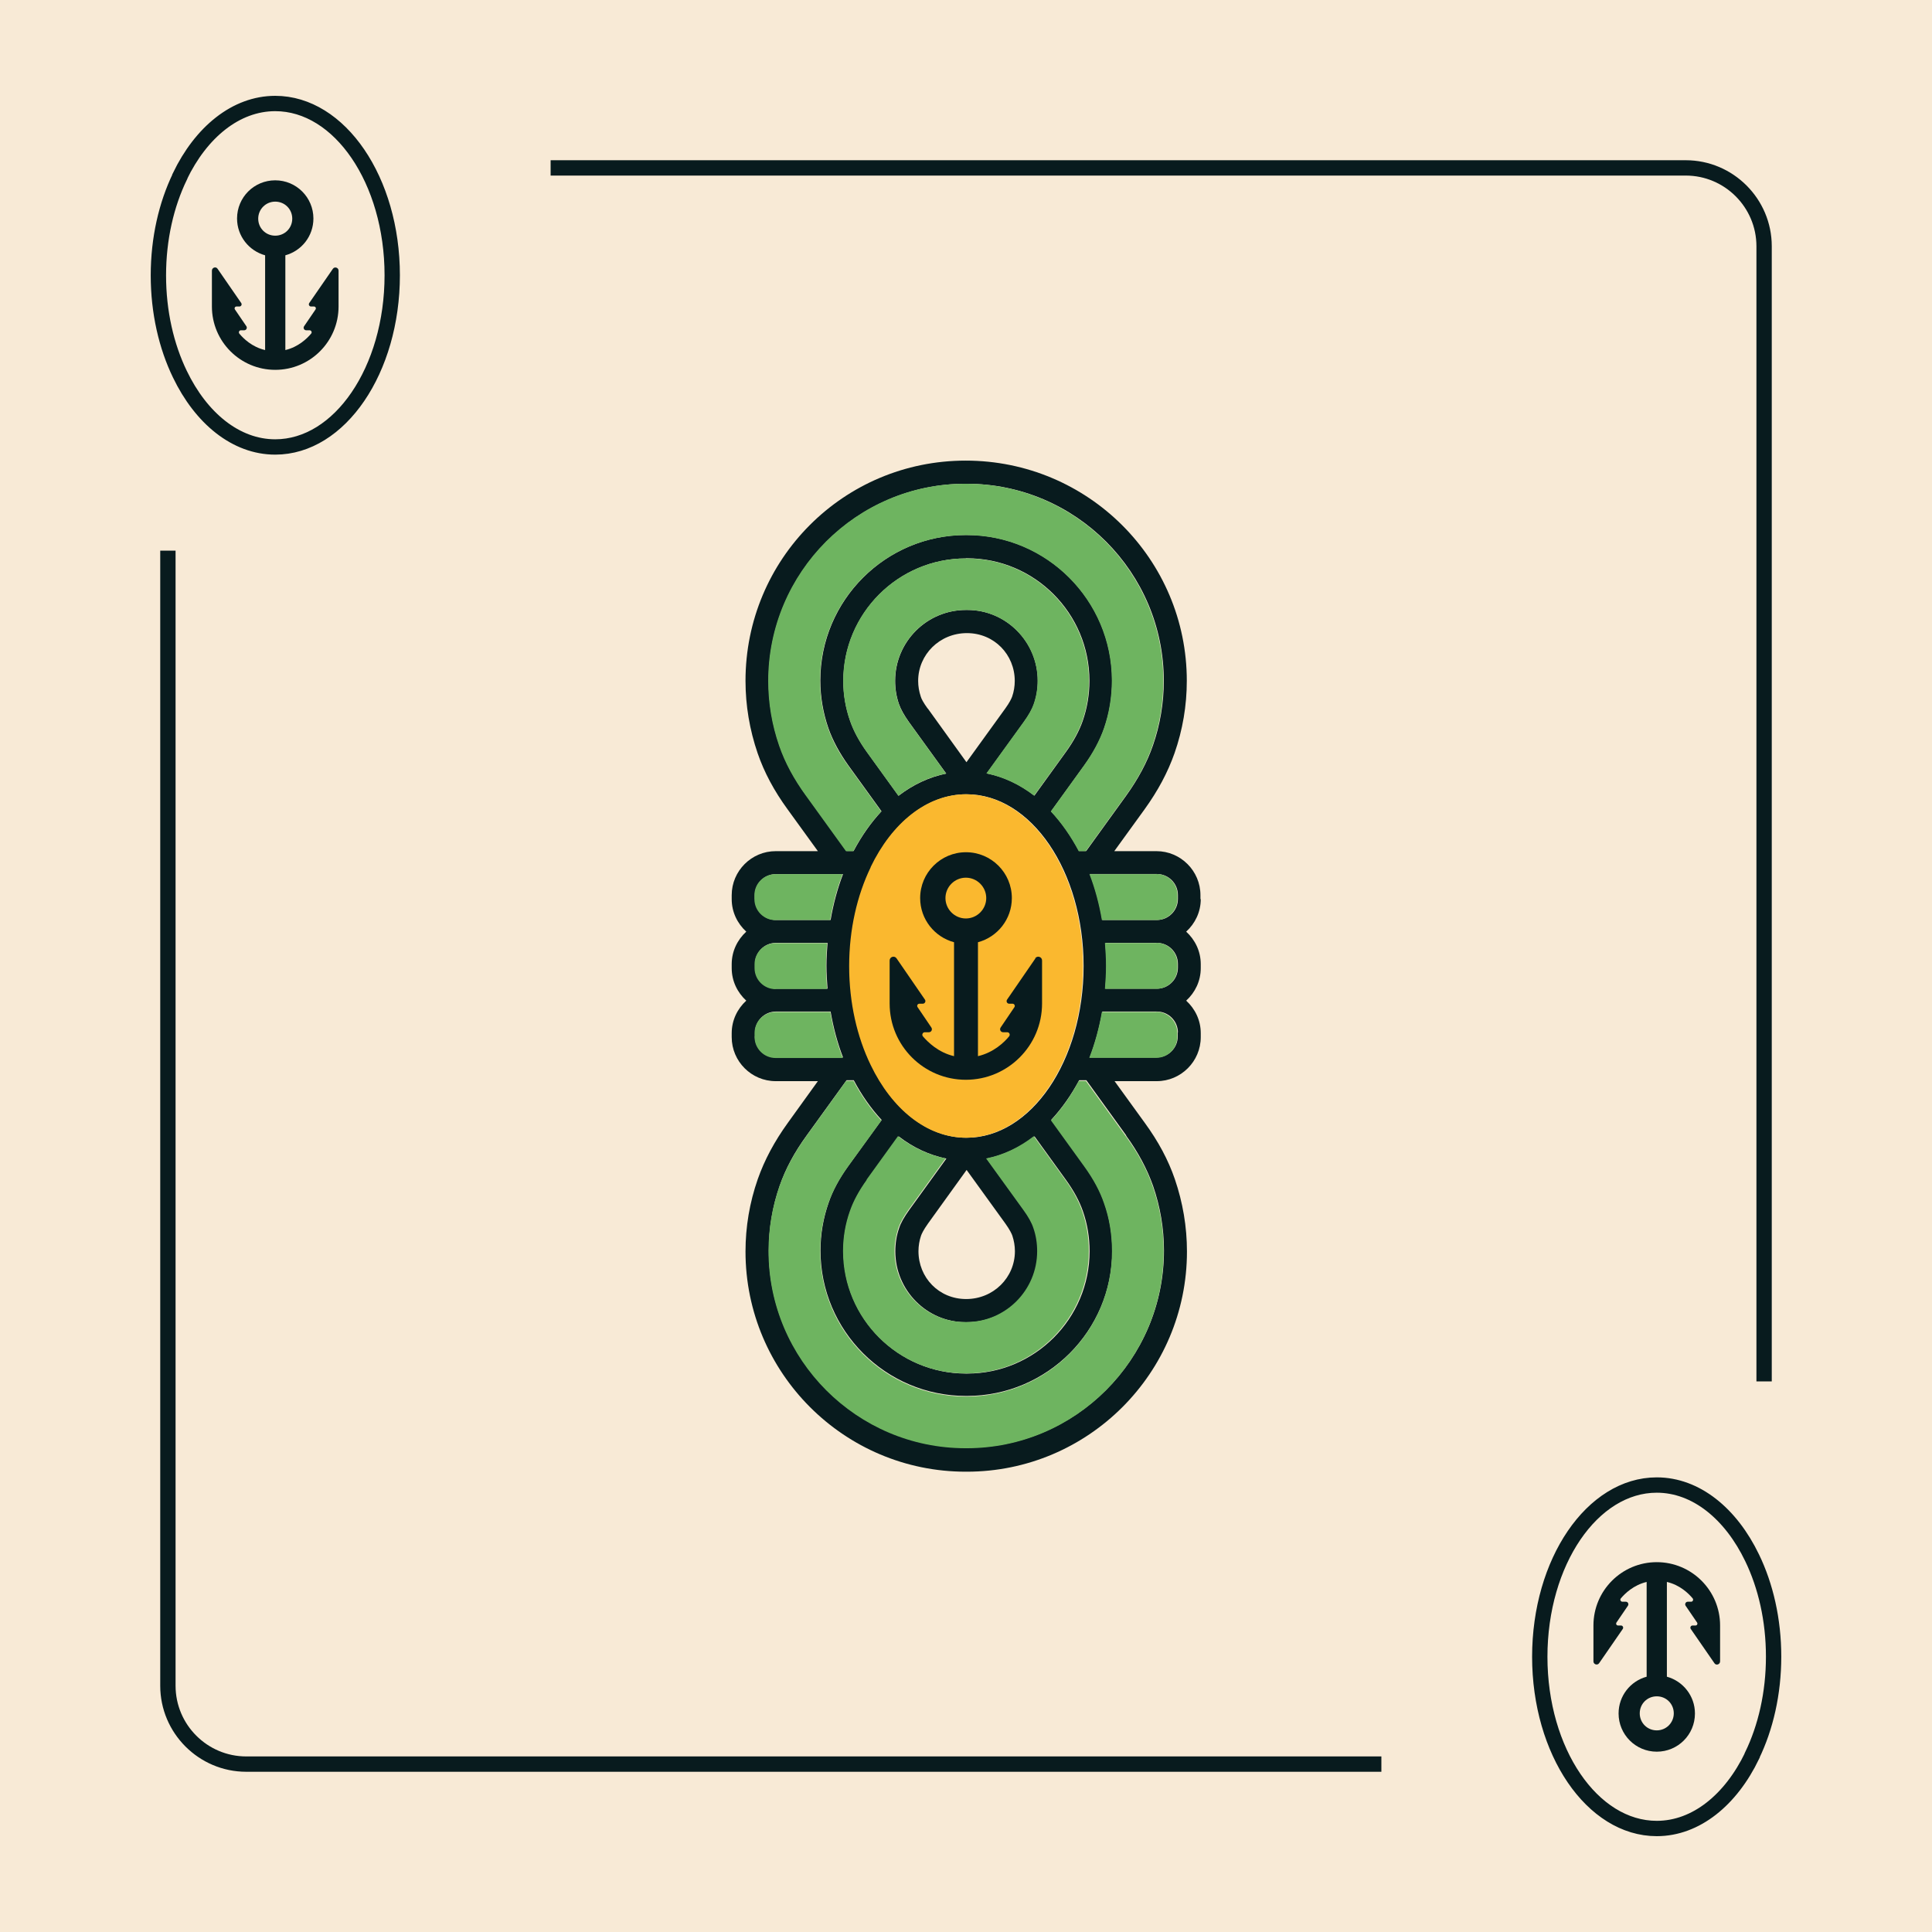
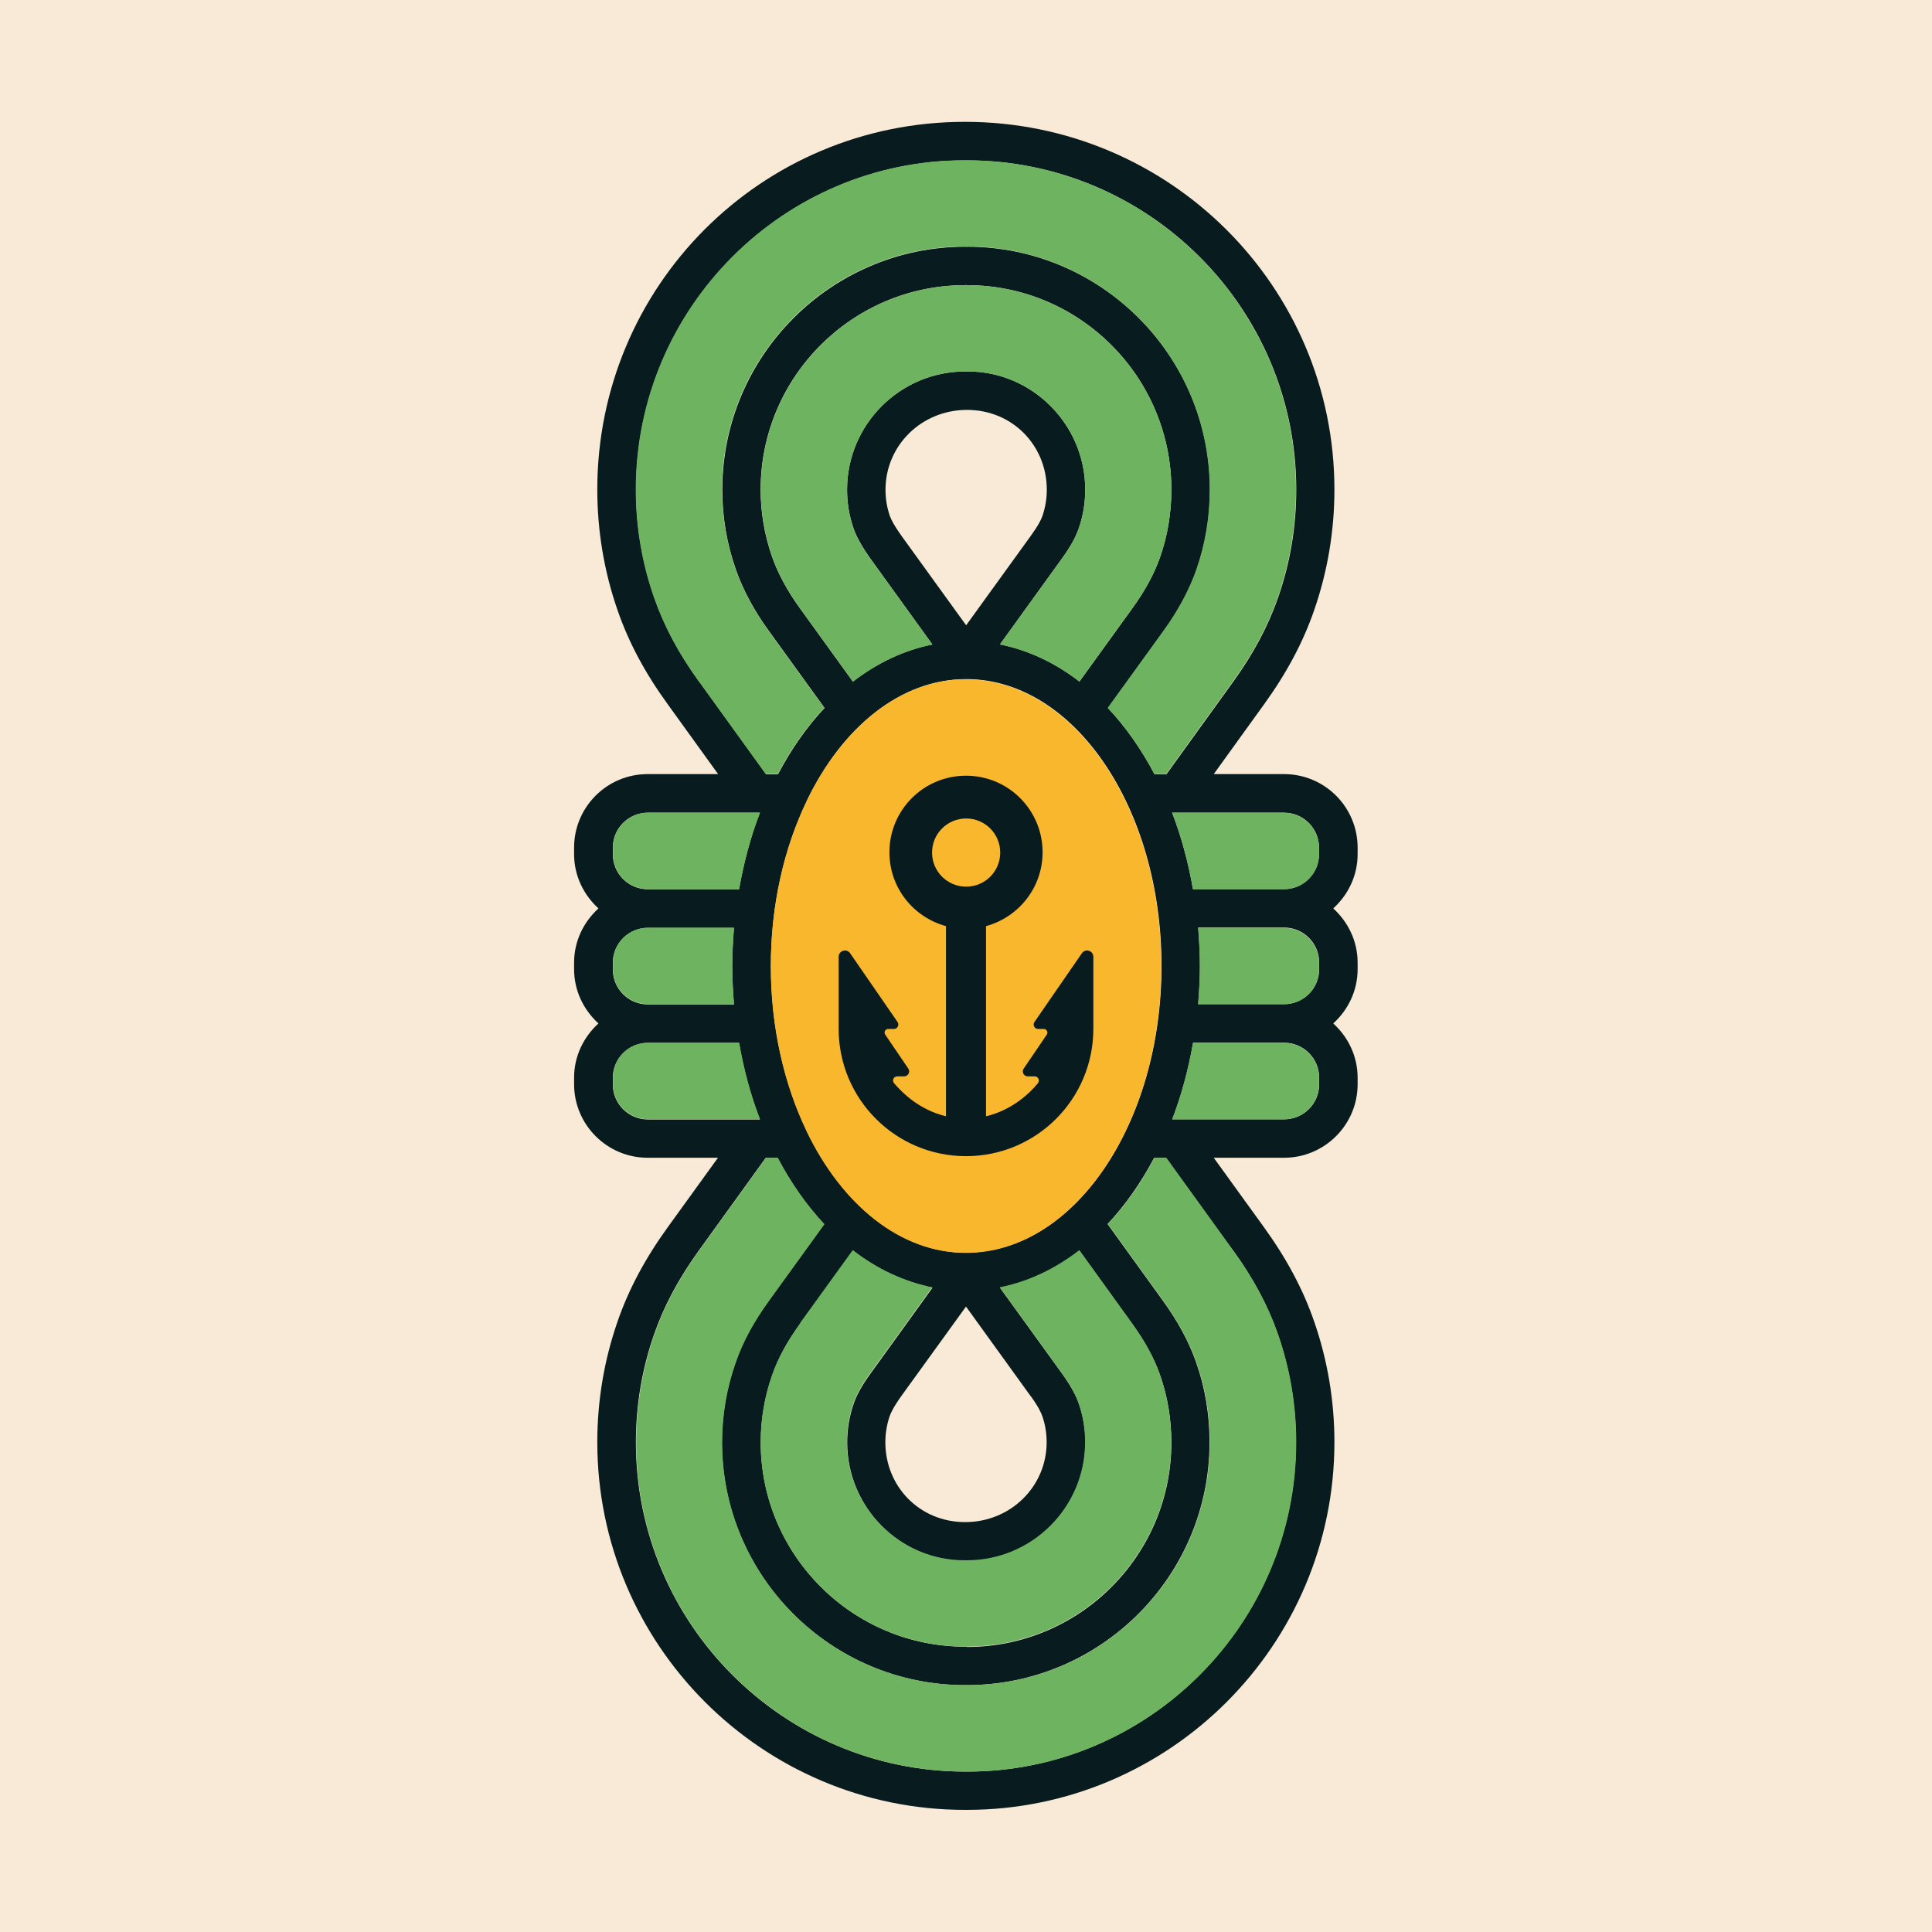
- <svg xmlns="http://www.w3.org/2000/svg" id="Layer_2" data-name="Layer 2" viewBox="0 0 126 126">
+ <svg xmlns="http://www.w3.org/2000/svg" id="Layer_2" data-name="Layer 2" viewBox="0 0 133.2 133.2">
  <defs>
    <style>
      .cls-1 {
-         fill: #fab82f;
+         fill: #f8ead6;
      }

      .cls-2 {
-         fill: #f8ead6;
+         fill: #6db360;
      }

      .cls-3 {
        fill: #081b1e;
      }

      .cls-4 {
-         fill: #6eb460;
-       }
- 
-       .cls-5 {
-         fill: none;
-         stroke: #081b1e;
-         stroke-linecap: round;
-         stroke-miterlimit: 10;
+         fill: #f9b72e;
      }
    </style>
  </defs>
-   <g id="Layer_1-2" data-name="Layer 1">
+   <g id="Art">
    <g>
-       <rect class="cls-2" width="126" height="126" />
+       <rect class="cls-1" width="133.2" height="133.2" />
      <g>
-         <path class="cls-3" d="m109.94,11.45c2.54,0,4.61,2.07,4.61,4.61v74.03h1V16.06c0-3.09-2.52-5.61-5.61-5.61H35.91v1h74.03Z" />
-         <path class="cls-3" d="m16.06,114.55c-2.54,0-4.61-2.07-4.61-4.61V35.91h-1v74.03c0,3.09,2.52,5.61,5.61,5.61h74.03v-1H16.06Z" />
-       </g>
-       <g>
-         <path class="cls-3" d="m78.29,58.64v-.26c0-1.58-1.29-2.87-2.87-2.87h-2.75l1.97-2.72c.88-1.22,1.52-2.42,1.96-3.67.53-1.52.8-3.1.8-4.72,0-7.92-6.44-14.36-14.42-14.36s-14.36,6.44-14.36,14.36c0,1.61.27,3.2.79,4.72.43,1.25,1.07,2.45,1.96,3.67l1.97,2.72h-2.75c-1.58,0-2.87,1.29-2.87,2.87v.26c0,.84.37,1.59.95,2.12-.58.53-.95,1.28-.95,2.12v.26c0,.84.37,1.59.95,2.12-.58.53-.95,1.28-.95,2.12v.26c0,1.58,1.29,2.87,2.87,2.87h2.75l-1.96,2.72c-.88,1.22-1.52,2.42-1.96,3.67-.53,1.52-.8,3.1-.8,4.72,0,7.92,6.44,14.36,14.36,14.36h.07c7.92,0,14.36-6.44,14.36-14.36,0-1.61-.27-3.2-.79-4.72-.43-1.25-1.07-2.45-1.96-3.67l-1.97-2.72h2.75c1.58,0,2.87-1.29,2.87-2.87v-.26c0-.84-.37-1.59-.95-2.12.58-.53.95-1.28.95-2.12v-.26c0-.84-.37-1.59-.95-2.12.58-.53.95-1.28.95-2.12m-15.25,30.94s-.02,0-.03,0-.02,0-.03,0c-4.4,0-7.99-3.58-7.99-7.98,0-.9.15-1.78.45-2.62.23-.66.59-1.32,1.1-2.03l2.05-2.84c.94.73,1.99,1.22,3.11,1.45l-2.43,3.36c-.32.45-.54.83-.65,1.17-.17.48-.25,1-.25,1.52,0,2.55,2.07,4.62,4.58,4.62.01,0,.05,0,.08,0h.02c2.55,0,4.62-2.07,4.62-4.62,0-.52-.09-1.03-.25-1.52-.12-.34-.33-.72-.65-1.17l-2.43-3.36c1.11-.23,2.16-.72,3.11-1.45l2.05,2.84c.51.71.87,1.37,1.1,2.03.29.82.44,1.71.44,2.62,0,4.4-3.58,7.98-7.98,7.98m2.49-9.78c.3.42.41.67.45.78.11.33.17.67.17,1.02,0,1.72-1.4,3.12-3.18,3.12s-3.11-1.4-3.11-3.12c0-.35.06-.7.17-1.02h0c.04-.11.15-.36.45-.78l2.52-3.5,2.53,3.5Zm-2.53-5.6c-2.57,0-4.84-1.88-6.22-4.75,0,0,0,0,0,0-.88-1.82-1.4-4.04-1.4-6.44s.52-4.61,1.4-6.44c0,0,0,0,0-.02,1.38-2.87,3.65-4.75,6.22-4.75,4.21,0,7.63,5.02,7.63,11.2s-3.42,11.2-7.63,11.2m-.03-37.79s.02,0,.03,0c.01,0,.02,0,.03,0,4.4,0,7.98,3.58,7.98,7.99,0,.91-.15,1.79-.44,2.62-.23.66-.6,1.34-1.1,2.03l-2.05,2.84c-.95-.73-1.99-1.23-3.11-1.45l2.43-3.36c.32-.45.54-.83.65-1.16.17-.49.25-1,.25-1.52,0-2.55-2.07-4.62-4.58-4.62h0s-.08,0-.1,0c-2.55,0-4.62,2.07-4.62,4.62,0,.52.08,1.03.25,1.52.12.34.33.72.65,1.17l2.43,3.36c-1.11.23-2.16.72-3.11,1.45l-2.05-2.84c-.5-.69-.87-1.38-1.1-2.03-.3-.85-.45-1.73-.45-2.62,0-4.4,3.58-7.99,7.99-7.99m-2.49,9.79c-.29-.4-.41-.64-.45-.78-.11-.33-.17-.67-.17-1.02,0-1.72,1.4-3.12,3.18-3.12s3.12,1.4,3.12,3.12c0,.35-.06.7-.17,1.02h0c-.05.13-.16.38-.45.78l-2.53,3.5-2.52-3.5Zm-7.9,5.7c-.8-1.1-1.37-2.18-1.76-3.28-.47-1.36-.71-2.78-.71-4.22,0-7.09,5.77-12.85,12.82-12.86.02,0,.08,0,.1,0,7.09,0,12.85,5.77,12.85,12.85,0,1.45-.24,2.87-.71,4.22-.38,1.1-.96,2.18-1.75,3.28l-2.6,3.6h-.47c-.52-.98-1.13-1.85-1.82-2.59l2.16-2.99c.59-.81,1.03-1.62,1.3-2.42.35-.99.52-2.04.52-3.12,0-5.23-4.25-9.49-9.48-9.49-.01,0-.02,0-.03,0s-.02,0-.03,0c-5.23,0-9.49,4.26-9.49,9.49,0,1.06.18,2.11.53,3.12.28.79.72,1.61,1.3,2.42l2.16,2.99c-.69.74-1.3,1.61-1.82,2.59h-.46l-2.6-3.6Zm-3.37,6.73v-.26c0-.75.61-1.37,1.37-1.37h4.38c-.36.93-.63,1.94-.81,2.99h-3.56c-.75,0-1.37-.61-1.37-1.37m0,4.49v-.26c0-.75.61-1.37,1.37-1.37h3.36c-.04.49-.07.99-.07,1.49s.03,1,.07,1.5h-3.36c-.75,0-1.37-.61-1.37-1.37m0,4.49v-.26c0-.75.61-1.37,1.37-1.37h3.56c.18,1.05.45,2.06.81,2.99h-4.38c-.75,0-1.37-.61-1.37-1.37m24.21,6.47c.8,1.1,1.37,2.18,1.76,3.28.47,1.36.71,2.78.71,4.22,0,7.09-5.77,12.86-12.84,12.85-.02,0-.06,0-.08,0-7.09,0-12.85-5.77-12.85-12.86,0-1.45.24-2.87.71-4.22.38-1.1.96-2.18,1.76-3.28l2.6-3.6h.47c.52.98,1.13,1.85,1.82,2.59l-2.16,2.98c-.6.83-1.03,1.62-1.3,2.42-.35,1-.53,2.05-.53,3.12,0,5.23,4.26,9.48,9.49,9.48.01,0,.02,0,.03,0,.01,0,.02,0,.03,0,5.23,0,9.48-4.25,9.48-9.48,0-1.09-.18-2.14-.52-3.12-.28-.8-.7-1.59-1.3-2.42l-2.16-2.99c.69-.74,1.3-1.61,1.82-2.58h.47l2.6,3.6Zm3.37-6.73v.26c0,.75-.61,1.37-1.37,1.37h-4.37c.36-.93.63-1.94.82-2.99h3.56c.75,0,1.37.61,1.37,1.37m0-4.49v.26c0,.75-.61,1.37-1.37,1.37h-3.36c.04-.49.07-.99.07-1.5s-.03-1-.07-1.49h3.36c.75,0,1.37.61,1.37,1.37m-4.93-2.87c-.18-1.05-.45-2.06-.81-2.99h4.37c.75,0,1.37.61,1.37,1.37v.26c0,.75-.61,1.37-1.37,1.37h-3.56Z" />
-         <path class="cls-1" d="m63,51.8c-2.57,0-4.84,1.88-6.22,4.75,0,0,0,0,0,.02-.88,1.82-1.4,4.04-1.4,6.44s.52,4.62,1.4,6.44c0,0,0,0,0,0,1.38,2.87,3.65,4.75,6.22,4.75,4.21,0,7.63-5.02,7.63-11.2s-3.42-11.2-7.63-11.2" />
-         <path class="cls-4" d="m69.48,49.06c.5-.69.87-1.38,1.1-2.03.29-.83.44-1.71.44-2.62,0-4.41-3.58-7.99-7.98-7.99-.01,0-.02,0-.03,0-.01,0-.02,0-.03,0-4.41,0-7.99,3.58-7.99,7.99,0,.89.15,1.78.45,2.62.23.66.6,1.34,1.1,2.03l2.05,2.84c.94-.73,1.99-1.23,3.11-1.45l-2.43-3.36c-.32-.45-.54-.83-.65-1.17-.17-.48-.25-.99-.25-1.52,0-2.55,2.07-4.62,4.62-4.62.02,0,.08,0,.1,0h0c2.51,0,4.58,2.07,4.58,4.62,0,.52-.09,1.03-.26,1.52-.12.34-.33.72-.65,1.16l-2.43,3.36c1.11.23,2.16.72,3.11,1.45l2.05-2.84Z" />
-         <path class="cls-4" d="m50.58,60h3.56c.18-1.05.45-2.06.81-2.99h-4.38c-.75,0-1.37.61-1.37,1.37v.26c0,.75.61,1.37,1.37,1.37" />
-         <path class="cls-4" d="m55.65,55.51c.52-.98,1.13-1.85,1.82-2.59l-2.16-2.99c-.59-.81-1.02-1.62-1.3-2.42-.35-1.01-.53-2.06-.53-3.12,0-5.23,4.26-9.49,9.49-9.49.01,0,.02,0,.03,0,.01,0,.02,0,.03,0,5.23,0,9.48,4.26,9.48,9.49,0,1.08-.18,2.13-.52,3.12-.28.79-.72,1.61-1.3,2.42l-2.16,2.99c.69.74,1.3,1.61,1.82,2.59h.46l2.6-3.6c.8-1.1,1.37-2.18,1.75-3.28.47-1.36.71-2.78.71-4.22,0-7.09-5.77-12.86-12.85-12.86-.02,0-.08,0-.1,0-7.05,0-12.82,5.77-12.82,12.86,0,1.44.24,2.86.71,4.22.38,1.11.96,2.18,1.76,3.28l2.6,3.6h.46Z" />
-         <path class="cls-4" d="m50.58,64.5h3.36c-.04-.49-.07-.99-.07-1.5s.03-1,.07-1.49h-3.36c-.75,0-1.37.61-1.37,1.37v.26c0,.75.61,1.37,1.37,1.37" />
-         <path class="cls-4" d="m56.53,76.94c-.51.71-.87,1.37-1.1,2.03-.3.84-.45,1.72-.45,2.62,0,4.4,3.58,7.98,7.99,7.98.01,0,.02,0,.03,0,.01,0,.02,0,.03,0,4.4,0,7.98-3.58,7.98-7.98,0-.91-.15-1.8-.44-2.62-.23-.66-.59-1.33-1.1-2.03l-2.05-2.84c-.95.73-1.99,1.23-3.11,1.45l2.43,3.36c.32.44.54.83.65,1.17.17.48.25.99.25,1.52,0,2.55-2.07,4.62-4.62,4.62h-.02s-.07,0-.08,0c-2.51,0-4.58-2.07-4.58-4.62,0-.52.09-1.03.25-1.52.12-.34.33-.72.65-1.17l2.43-3.36c-1.11-.22-2.16-.72-3.11-1.45l-2.05,2.84Z" />
-         <path class="cls-4" d="m75.42,57.01h-4.37c.36.93.63,1.94.81,2.99h3.56c.75,0,1.37-.61,1.37-1.37v-.26c0-.75-.61-1.37-1.37-1.37" />
-         <path class="cls-4" d="m54.14,66h-3.56c-.75,0-1.37.61-1.37,1.37v.26c0,.75.61,1.37,1.37,1.37h4.38c-.36-.93-.63-1.94-.81-2.99" />
-         <path class="cls-4" d="m75.42,61.5h-3.36c.04.49.07.99.07,1.49s-.03,1-.07,1.5h3.36c.75,0,1.37-.61,1.37-1.37v-.26c0-.75-.61-1.37-1.37-1.37" />
-         <path class="cls-4" d="m75.42,66h-3.56c-.18,1.05-.46,2.06-.82,2.99h4.37c.75,0,1.37-.61,1.37-1.37v-.26c0-.75-.61-1.37-1.37-1.37" />
-         <path class="cls-4" d="m70.36,70.49c-.52.98-1.13,1.85-1.82,2.58l2.16,2.99c.6.83,1.03,1.62,1.3,2.42.35.98.52,2.03.52,3.12,0,5.23-4.25,9.48-9.48,9.48-.01,0-.02,0-.03,0-.01,0-.02,0-.03,0-5.23,0-9.49-4.25-9.49-9.48,0-1.07.18-2.12.53-3.12.28-.8.7-1.59,1.3-2.42l2.16-2.98c-.69-.74-1.3-1.61-1.82-2.59h-.47l-2.6,3.6c-.8,1.1-1.37,2.18-1.76,3.28-.47,1.36-.71,2.78-.71,4.22,0,7.09,5.77,12.86,12.85,12.86.02,0,.07,0,.08,0,7.07,0,12.84-5.77,12.84-12.85,0-1.45-.24-2.87-.71-4.22-.38-1.11-.96-2.18-1.76-3.28l-2.6-3.6h-.47Z" />
-         <path class="cls-3" d="m67.53,62.5l-1.85,2.69c-.08.12,0,.27.14.27h.22c.11,0,.18.13.12.22l-.9,1.33c-.09.13,0,.31.16.31h.27c.14,0,.21.16.12.27-.31.38-1,1.05-2.03,1.29v-7.43c1.27-.34,2.21-1.5,2.21-2.88,0-1.65-1.34-2.99-2.99-2.99s-2.99,1.34-2.99,2.99c0,1.38.94,2.54,2.21,2.88v7.43c-1.03-.24-1.71-.92-2.03-1.29-.09-.11-.01-.27.12-.27h.27c.16,0,.25-.18.16-.31l-.9-1.33c-.06-.09,0-.22.12-.22h.22c.14,0,.22-.16.14-.27l-1.85-2.69c-.14-.2-.45-.1-.45.14v2.81c0,2.75,2.23,4.97,4.97,4.97s4.97-2.23,4.97-4.97v-2.81c0-.24-.31-.34-.45-.14m-5.85-3.93c0-.73.6-1.33,1.33-1.33s1.33.6,1.33,1.33-.6,1.33-1.33,1.33-1.33-.6-1.33-1.33" />
-       </g>
-       <g>
-         <path class="cls-5" d="m17.95,6.75c-2.57,0-4.84,1.88-6.22,4.75,0,0,0,0,0,.02-.88,1.82-1.4,4.04-1.4,6.44s.52,4.62,1.4,6.44c0,0,0,0,0,0,1.38,2.87,3.65,4.75,6.22,4.75,4.21,0,7.63-5.02,7.63-11.2s-3.42-11.2-7.63-11.2" />
-         <path class="cls-3" d="m21.71,17.53l-1.54,2.23c-.07.1,0,.23.12.23h.19c.1,0,.15.11.1.19l-.75,1.1c-.07.11,0,.26.14.26h.22c.11,0,.18.13.1.22-.26.31-.83.87-1.68,1.07v-6.18c1.06-.29,1.83-1.25,1.83-2.4,0-1.37-1.11-2.49-2.49-2.49s-2.49,1.11-2.49,2.49c0,1.15.78,2.11,1.83,2.4v6.18c-.86-.2-1.42-.76-1.68-1.07-.07-.09-.01-.22.1-.22h.22c.13,0,.21-.15.14-.26l-.75-1.1c-.05-.08,0-.19.1-.19h.19c.12,0,.19-.13.12-.23l-1.54-2.23c-.11-.17-.37-.08-.37.12v2.34c0,2.28,1.85,4.13,4.13,4.13s4.13-1.85,4.13-4.13v-2.34c0-.2-.26-.28-.37-.12m-4.87-3.27c0-.61.49-1.11,1.11-1.11s1.11.49,1.11,1.11-.49,1.11-1.11,1.11-1.11-.49-1.11-1.11" />
-       </g>
-       <g>
-         <path class="cls-5" d="m108.05,119.25c2.57,0,4.84-1.88,6.22-4.75,0,0,0,0,0-.02.88-1.82,1.4-4.04,1.4-6.44s-.52-4.62-1.4-6.44c0,0,0,0,0,0-1.38-2.87-3.65-4.75-6.22-4.75-4.21,0-7.63,5.02-7.63,11.2s3.42,11.2,7.63,11.2" />
-         <path class="cls-3" d="m104.29,108.47l1.54-2.23c.07-.1,0-.23-.12-.23h-.19c-.1,0-.15-.11-.1-.19l.75-1.1c.07-.11,0-.26-.14-.26h-.22c-.11,0-.18-.13-.1-.22.26-.31.83-.87,1.68-1.07v6.18c-1.06.29-1.83,1.25-1.83,2.4,0,1.37,1.11,2.49,2.49,2.49s2.49-1.11,2.49-2.49c0-1.15-.78-2.11-1.83-2.4v-6.18c.86.2,1.42.76,1.68,1.07.07.09.01.22-.1.22h-.22c-.13,0-.21.15-.14.26l.75,1.1c.05.08,0,.19-.1.19h-.19c-.12,0-.19.13-.12.23l1.54,2.23c.11.17.37.08.37-.12v-2.34c0-2.28-1.85-4.13-4.13-4.13s-4.13,1.85-4.13,4.13v2.34c0,.2.26.28.37.12m4.87,3.27c0,.61-.49,1.11-1.11,1.11s-1.11-.49-1.11-1.11.49-1.11,1.11-1.11,1.11.49,1.11,1.11" />
+         <path class="cls-3" d="M93.6,58.89v-.45c0-2.8-2.27-5.07-5.07-5.07h-4.85l3.47-4.81c1.56-2.16,2.69-4.28,3.45-6.48.93-2.68,1.4-5.48,1.4-8.33,0-13.98-11.37-25.35-25.47-25.35s-25.35,11.37-25.35,25.35c0,2.85.47,5.65,1.4,8.33.76,2.2,1.89,4.32,3.46,6.48l3.47,4.81h-4.86c-2.8,0-5.07,2.27-5.07,5.07v.45c0,1.49.66,2.81,1.68,3.74-1.02.93-1.68,2.25-1.68,3.74v.45c0,1.49.66,2.81,1.68,3.74-1.02.93-1.68,2.25-1.68,3.74v.45c0,2.79,2.27,5.07,5.07,5.07h4.85l-3.47,4.8c-1.56,2.16-2.69,4.28-3.45,6.48-.93,2.68-1.4,5.48-1.4,8.33,0,13.98,11.37,25.35,25.35,25.35h.12c13.98,0,25.35-11.37,25.35-25.35,0-2.85-.47-5.65-1.4-8.33-.76-2.2-1.89-4.32-3.45-6.48l-3.47-4.8h4.85c2.79,0,5.07-2.27,5.07-5.07v-.45c0-1.49-.66-2.81-1.68-3.74,1.02-.93,1.68-2.25,1.68-3.74v-.45c0-1.49-.66-2.81-1.68-3.74,1.02-.93,1.68-2.25,1.68-3.74M66.67,113.53s-.04.01-.06.01-.04-.01-.06-.01c-7.78,0-14.1-6.32-14.1-14.09,0-1.59.27-3.15.79-4.63.4-1.16,1.04-2.34,1.95-3.58l3.62-5.01c1.67,1.29,3.52,2.16,5.48,2.56l-4.28,5.93c-.57.79-.95,1.46-1.15,2.06-.3.86-.45,1.76-.45,2.68,0,4.5,3.66,8.15,8.09,8.15.02.01.1,0,.15,0h.03c4.5,0,8.15-3.66,8.15-8.15,0-.92-.15-1.82-.45-2.68-.21-.6-.59-1.28-1.15-2.06l-4.29-5.93c1.96-.4,3.82-1.27,5.48-2.56l3.62,5.02c.9,1.25,1.54,2.42,1.95,3.59.51,1.46.77,3.01.77,4.63,0,7.77-6.32,14.09-14.09,14.09M71.06,96.25c.54.74.73,1.18.8,1.38.2.57.3,1.18.3,1.81,0,3.03-2.47,5.5-5.62,5.5s-5.5-2.47-5.5-5.5c0-.62.1-1.23.3-1.81h0c.07-.2.26-.63.8-1.38l4.46-6.17,4.46,6.18ZM66.61,86.37c-4.54,0-8.55-3.32-10.99-8.38,0,0,0,0,0-.01-1.55-3.22-2.47-7.14-2.47-11.38s.92-8.15,2.47-11.37c0,0,0-.02.01-.03,2.44-5.06,6.45-8.38,10.99-8.38,7.42,0,13.46,8.87,13.46,19.77s-6.04,19.77-13.46,19.77M66.55,19.66s.04-.01.06-.01c.02,0,.04.01.06.01,7.77,0,14.09,6.33,14.09,14.1,0,1.6-.26,3.16-.77,4.63-.4,1.16-1.06,2.37-1.95,3.59l-3.62,5.01c-1.67-1.29-3.52-2.17-5.48-2.56l4.28-5.93c.57-.79.95-1.46,1.15-2.06.3-.86.45-1.76.45-2.68,0-4.5-3.66-8.15-8.09-8.15h0s-.15,0-.18,0c-4.5,0-8.15,3.66-8.15,8.15,0,.92.15,1.82.45,2.68.21.6.59,1.27,1.15,2.06l4.28,5.93c-1.96.4-3.81,1.27-5.48,2.56l-3.62-5.01c-.89-1.22-1.54-2.43-1.95-3.59-.52-1.49-.79-3.05-.79-4.63,0-7.78,6.33-14.1,14.1-14.1M62.15,36.94c-.51-.71-.72-1.14-.8-1.37-.2-.58-.3-1.18-.3-1.81,0-3.03,2.47-5.5,5.62-5.5s5.5,2.47,5.5,5.5c0,.62-.1,1.23-.3,1.81h0c-.08.24-.29.67-.8,1.37l-4.46,6.17-4.46-6.17ZM48.21,47.01c-1.41-1.95-2.42-3.84-3.1-5.8-.83-2.39-1.26-4.9-1.26-7.45,0-12.51,10.18-22.7,22.64-22.7.03,0,.15,0,.18,0,12.52,0,22.7,10.18,22.7,22.7,0,2.55-.42,5.06-1.26,7.46-.68,1.95-1.69,3.85-3.1,5.8l-4.59,6.36h-.82c-.91-1.73-1.99-3.26-3.21-4.56l3.81-5.27c1.04-1.43,1.81-2.87,2.3-4.27.61-1.75.92-3.6.92-5.51,0-9.24-7.51-16.76-16.74-16.76-.02,0-.04.01-.06.01s-.04-.01-.06-.01c-9.24,0-16.76,7.52-16.76,16.76,0,1.88.31,3.73.94,5.51.49,1.4,1.26,2.84,2.3,4.26l3.81,5.27c-1.22,1.3-2.3,2.84-3.21,4.57h-.82l-4.59-6.36ZM42.25,58.89v-.45c0-1.33,1.08-2.41,2.41-2.41h7.73c-.64,1.65-1.11,3.42-1.44,5.28h-6.29c-1.33,0-2.41-1.08-2.41-2.41M42.25,66.83v-.45c0-1.33,1.08-2.41,2.41-2.41h5.94c-.07.87-.12,1.74-.12,2.64s.05,1.77.12,2.64h-5.94c-1.33,0-2.41-1.08-2.41-2.41M42.25,74.76v-.45c0-1.33,1.08-2.41,2.41-2.41h6.29c.32,1.86.8,3.63,1.44,5.28h-7.73c-1.33,0-2.41-1.08-2.41-2.41M85,86.19c1.41,1.95,2.42,3.84,3.1,5.79.83,2.4,1.25,4.9,1.25,7.46,0,12.52-10.18,22.7-22.67,22.7-.03,0-.11,0-.14,0-12.51,0-22.7-10.18-22.7-22.7,0-2.55.42-5.06,1.26-7.46.68-1.95,1.69-3.84,3.1-5.79l4.59-6.36h.82c.91,1.73,1.99,3.26,3.21,4.57l-3.81,5.27c-1.06,1.46-1.82,2.86-2.3,4.26-.62,1.76-.94,3.62-.94,5.51,0,9.23,7.52,16.74,16.76,16.74.02,0,.04-.01.06-.01.02,0,.04.01.06.01,9.23,0,16.74-7.51,16.74-16.74,0-1.92-.31-3.77-.92-5.5-.49-1.41-1.24-2.81-2.3-4.27l-3.81-5.28c1.22-1.3,2.3-2.84,3.21-4.56h.82l4.59,6.36ZM90.95,74.31v.45c0,1.33-1.08,2.41-2.41,2.41h-7.72c.64-1.65,1.11-3.42,1.44-5.28h6.28c1.33,0,2.41,1.08,2.41,2.41M90.95,66.37v.45c0,1.33-1.08,2.41-2.41,2.41h-5.93c.07-.87.12-1.75.12-2.64s-.05-1.77-.12-2.64h5.93c1.33,0,2.41,1.08,2.41,2.41M82.25,61.31c-.33-1.86-.8-3.63-1.44-5.28h7.72c1.33,0,2.41,1.08,2.41,2.41v.45c0,1.33-1.08,2.41-2.41,2.41h-6.28Z" />
+         <path class="cls-4" d="M66.61,46.83c-4.53,0-8.55,3.32-10.99,8.38,0,0,0,.02-.01.03-1.55,3.22-2.47,7.13-2.47,11.37s.92,8.16,2.47,11.38c0,0,0,0,0,.01,2.44,5.06,6.45,8.38,10.99,8.38,7.42,0,13.46-8.87,13.46-19.77s-6.04-19.77-13.46-19.77" />
+         <path class="cls-2" d="M78.04,41.98c.89-1.22,1.54-2.43,1.95-3.59.51-1.47.77-3.03.77-4.63,0-7.78-6.32-14.1-14.09-14.1-.02,0-.04-.01-.06-.01-.02,0-.04.01-.06.01-7.78,0-14.1,6.33-14.1,14.1,0,1.58.27,3.14.79,4.63.4,1.16,1.06,2.36,1.95,3.59l3.62,5.02c1.67-1.29,3.52-2.17,5.48-2.56l-4.29-5.93c-.57-.79-.95-1.46-1.15-2.06-.3-.85-.45-1.76-.45-2.68,0-4.5,3.66-8.16,8.15-8.16.03,0,.15,0,.18,0h0c4.44,0,8.09,3.66,8.09,8.15,0,.92-.15,1.82-.45,2.68-.21.59-.58,1.27-1.15,2.06l-4.28,5.93c1.96.4,3.82,1.27,5.48,2.56l3.62-5.02Z" />
+         <path class="cls-2" d="M44.67,61.31h6.29c.33-1.86.8-3.63,1.44-5.28h-7.73c-1.33,0-2.41,1.08-2.41,2.41v.45c0,1.33,1.08,2.41,2.41,2.41" />
+         <path class="cls-2" d="M53.62,53.37c.91-1.73,1.99-3.26,3.21-4.57l-3.81-5.27c-1.04-1.43-1.81-2.86-2.3-4.27-.62-1.78-.94-3.63-.94-5.51,0-9.24,7.52-16.76,16.76-16.76.02,0,.04.01.06.01.02,0,.04-.01.06-.01,9.23,0,16.74,7.52,16.74,16.76,0,1.9-.31,3.75-.92,5.51-.49,1.4-1.26,2.84-2.3,4.27l-3.81,5.27c1.22,1.3,2.3,2.84,3.21,4.56h.82l4.59-6.36c1.41-1.95,2.42-3.84,3.1-5.79.83-2.4,1.26-4.91,1.26-7.46,0-12.52-10.18-22.7-22.7-22.7-.03,0-.15,0-.18,0-12.45,0-22.64,10.18-22.64,22.7,0,2.55.42,5.06,1.26,7.45.68,1.95,1.69,3.85,3.1,5.79l4.59,6.36h.82Z" />
+         <path class="cls-2" d="M44.67,69.24h5.94c-.07-.87-.12-1.75-.12-2.64s.05-1.77.12-2.64h-5.94c-1.33,0-2.41,1.08-2.41,2.41v.45c0,1.33,1.08,2.41,2.41,2.41" />
+         <path class="cls-2" d="M55.18,91.22c-.91,1.25-1.54,2.42-1.95,3.58-.52,1.49-.79,3.04-.79,4.63,0,7.77,6.33,14.09,14.1,14.09.02,0,.04.01.06.01.02,0,.04-.01.06-.01,7.77,0,14.09-6.32,14.09-14.09,0-1.61-.26-3.17-.77-4.63-.4-1.17-1.04-2.34-1.95-3.59l-3.62-5.02c-1.67,1.29-3.52,2.17-5.48,2.56l4.28,5.93c.57.78.95,1.46,1.15,2.06.3.85.45,1.76.45,2.68,0,4.5-3.66,8.15-8.15,8.15h-.03s-.13.01-.15,0c-4.44,0-8.09-3.66-8.09-8.15,0-.92.15-1.82.45-2.68.21-.6.58-1.27,1.15-2.06l4.28-5.93c-1.96-.4-3.81-1.27-5.48-2.56l-3.62,5.01Z" />
+         <path class="cls-2" d="M88.53,56.03h-7.72c.64,1.65,1.11,3.42,1.44,5.28h6.28c1.33,0,2.41-1.08,2.41-2.41v-.45c0-1.33-1.08-2.41-2.41-2.41" />
+         <path class="cls-2" d="M50.96,71.89h-6.29c-1.33,0-2.41,1.08-2.41,2.41v.45c0,1.33,1.08,2.41,2.41,2.41h7.73c-.64-1.65-1.11-3.42-1.44-5.28" />
+         <path class="cls-2" d="M88.53,63.96h-5.93c.07.87.12,1.74.12,2.64s-.05,1.77-.12,2.64h5.93c1.33,0,2.41-1.08,2.41-2.41v-.45c0-1.33-1.08-2.41-2.41-2.41" />
+         <path class="cls-2" d="M88.53,71.89h-6.28c-.33,1.86-.8,3.63-1.44,5.28h7.72c1.33,0,2.41-1.08,2.41-2.41v-.45c0-1.33-1.08-2.41-2.41-2.41" />
+         <path class="cls-2" d="M79.59,79.83c-.91,1.73-1.99,3.26-3.21,4.56l3.81,5.28c1.06,1.46,1.81,2.86,2.3,4.27.61,1.73.92,3.59.92,5.5,0,9.23-7.51,16.74-16.74,16.74-.02,0-.04-.01-.06-.01-.02,0-.04.01-.06.01-9.24,0-16.76-7.51-16.76-16.74,0-1.89.32-3.75.94-5.51.49-1.41,1.24-2.8,2.3-4.26l3.81-5.27c-1.22-1.3-2.3-2.84-3.21-4.57h-.82l-4.59,6.36c-1.41,1.95-2.42,3.84-3.1,5.79-.83,2.4-1.26,4.91-1.26,7.46,0,12.52,10.18,22.7,22.7,22.7.03,0,.12,0,.14,0,12.49,0,22.67-10.18,22.67-22.7,0-2.55-.42-5.06-1.26-7.46-.68-1.95-1.69-3.85-3.1-5.79l-4.59-6.36h-.82Z" />
+         <path class="cls-3" d="M74.59,65.72l-3.27,4.74c-.14.2,0,.48.25.48h.39c.2,0,.32.23.21.39l-1.59,2.34c-.16.23,0,.54.29.54h.47c.24,0,.37.28.22.47-.55.67-1.76,1.85-3.58,2.28v-13.11c2.24-.61,3.9-2.65,3.9-5.09,0-2.92-2.36-5.28-5.28-5.28s-5.28,2.36-5.28,5.28c0,2.44,1.65,4.48,3.9,5.09v13.11c-1.82-.43-3.02-1.62-3.58-2.28-.16-.19-.03-.47.22-.47h.47c.28,0,.45-.31.29-.54l-1.59-2.34c-.11-.17,0-.39.21-.39h.39c.25,0,.39-.28.25-.48l-3.27-4.74c-.24-.35-.79-.18-.79.25v4.96c0,4.85,3.93,8.78,8.78,8.78s8.78-3.93,8.78-8.78v-4.96c0-.43-.55-.6-.79-.25M64.26,58.78c0-1.3,1.05-2.35,2.35-2.35s2.35,1.05,2.35,2.35-1.05,2.35-2.35,2.35-2.35-1.05-2.35-2.35" />
      </g>
    </g>
  </g>
</svg>
